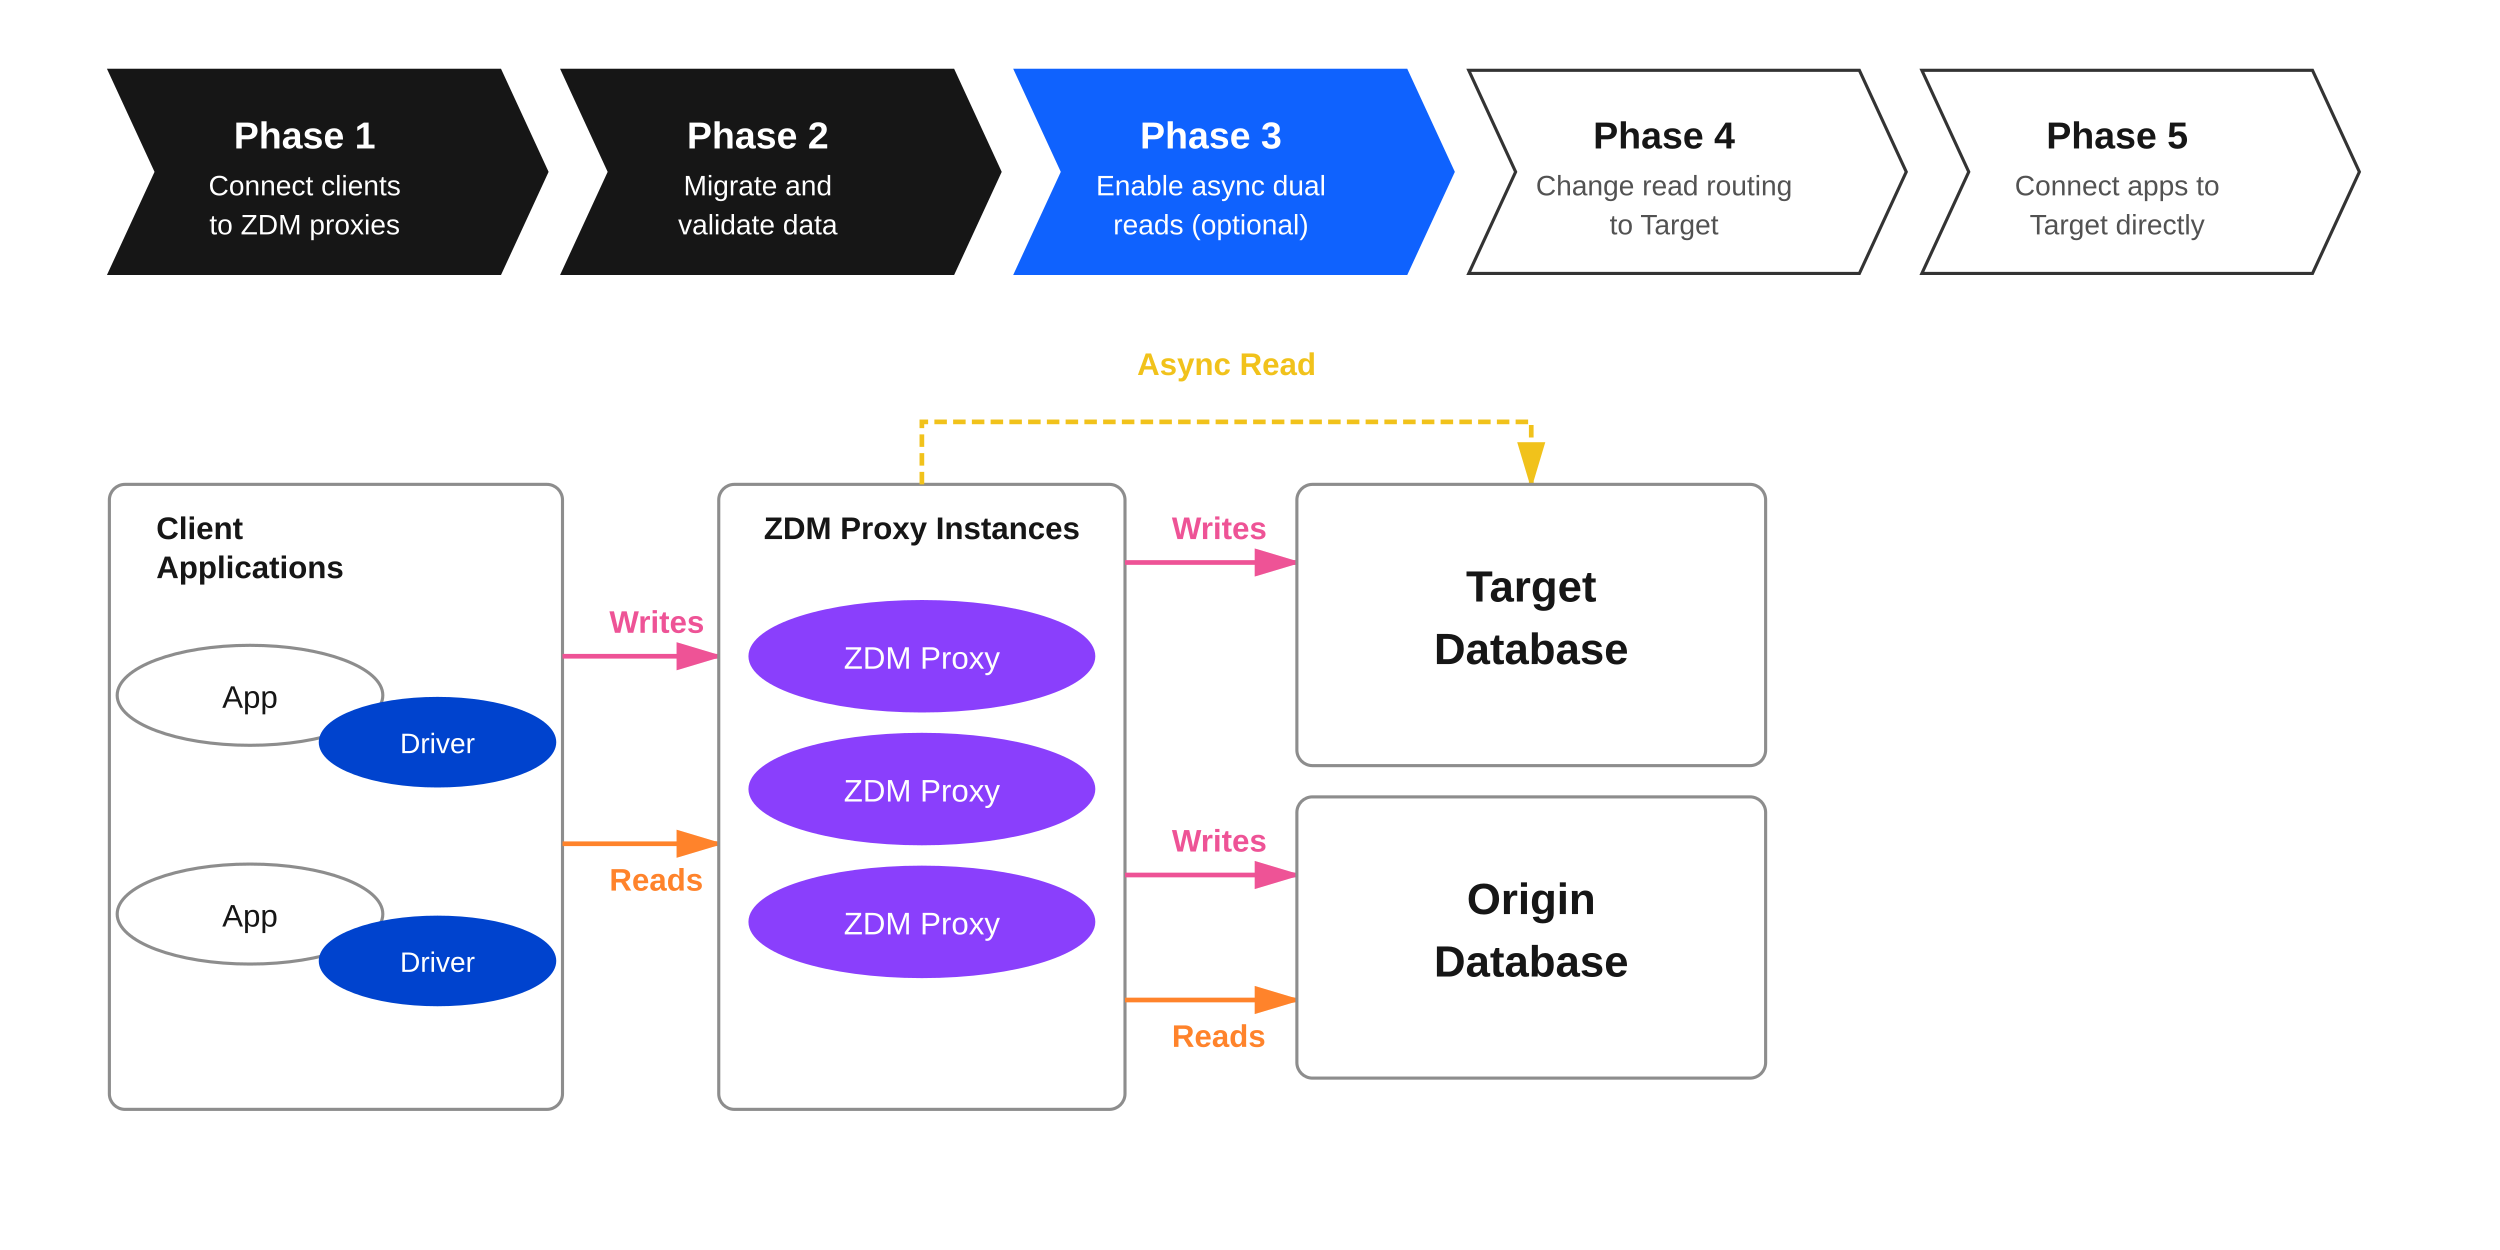
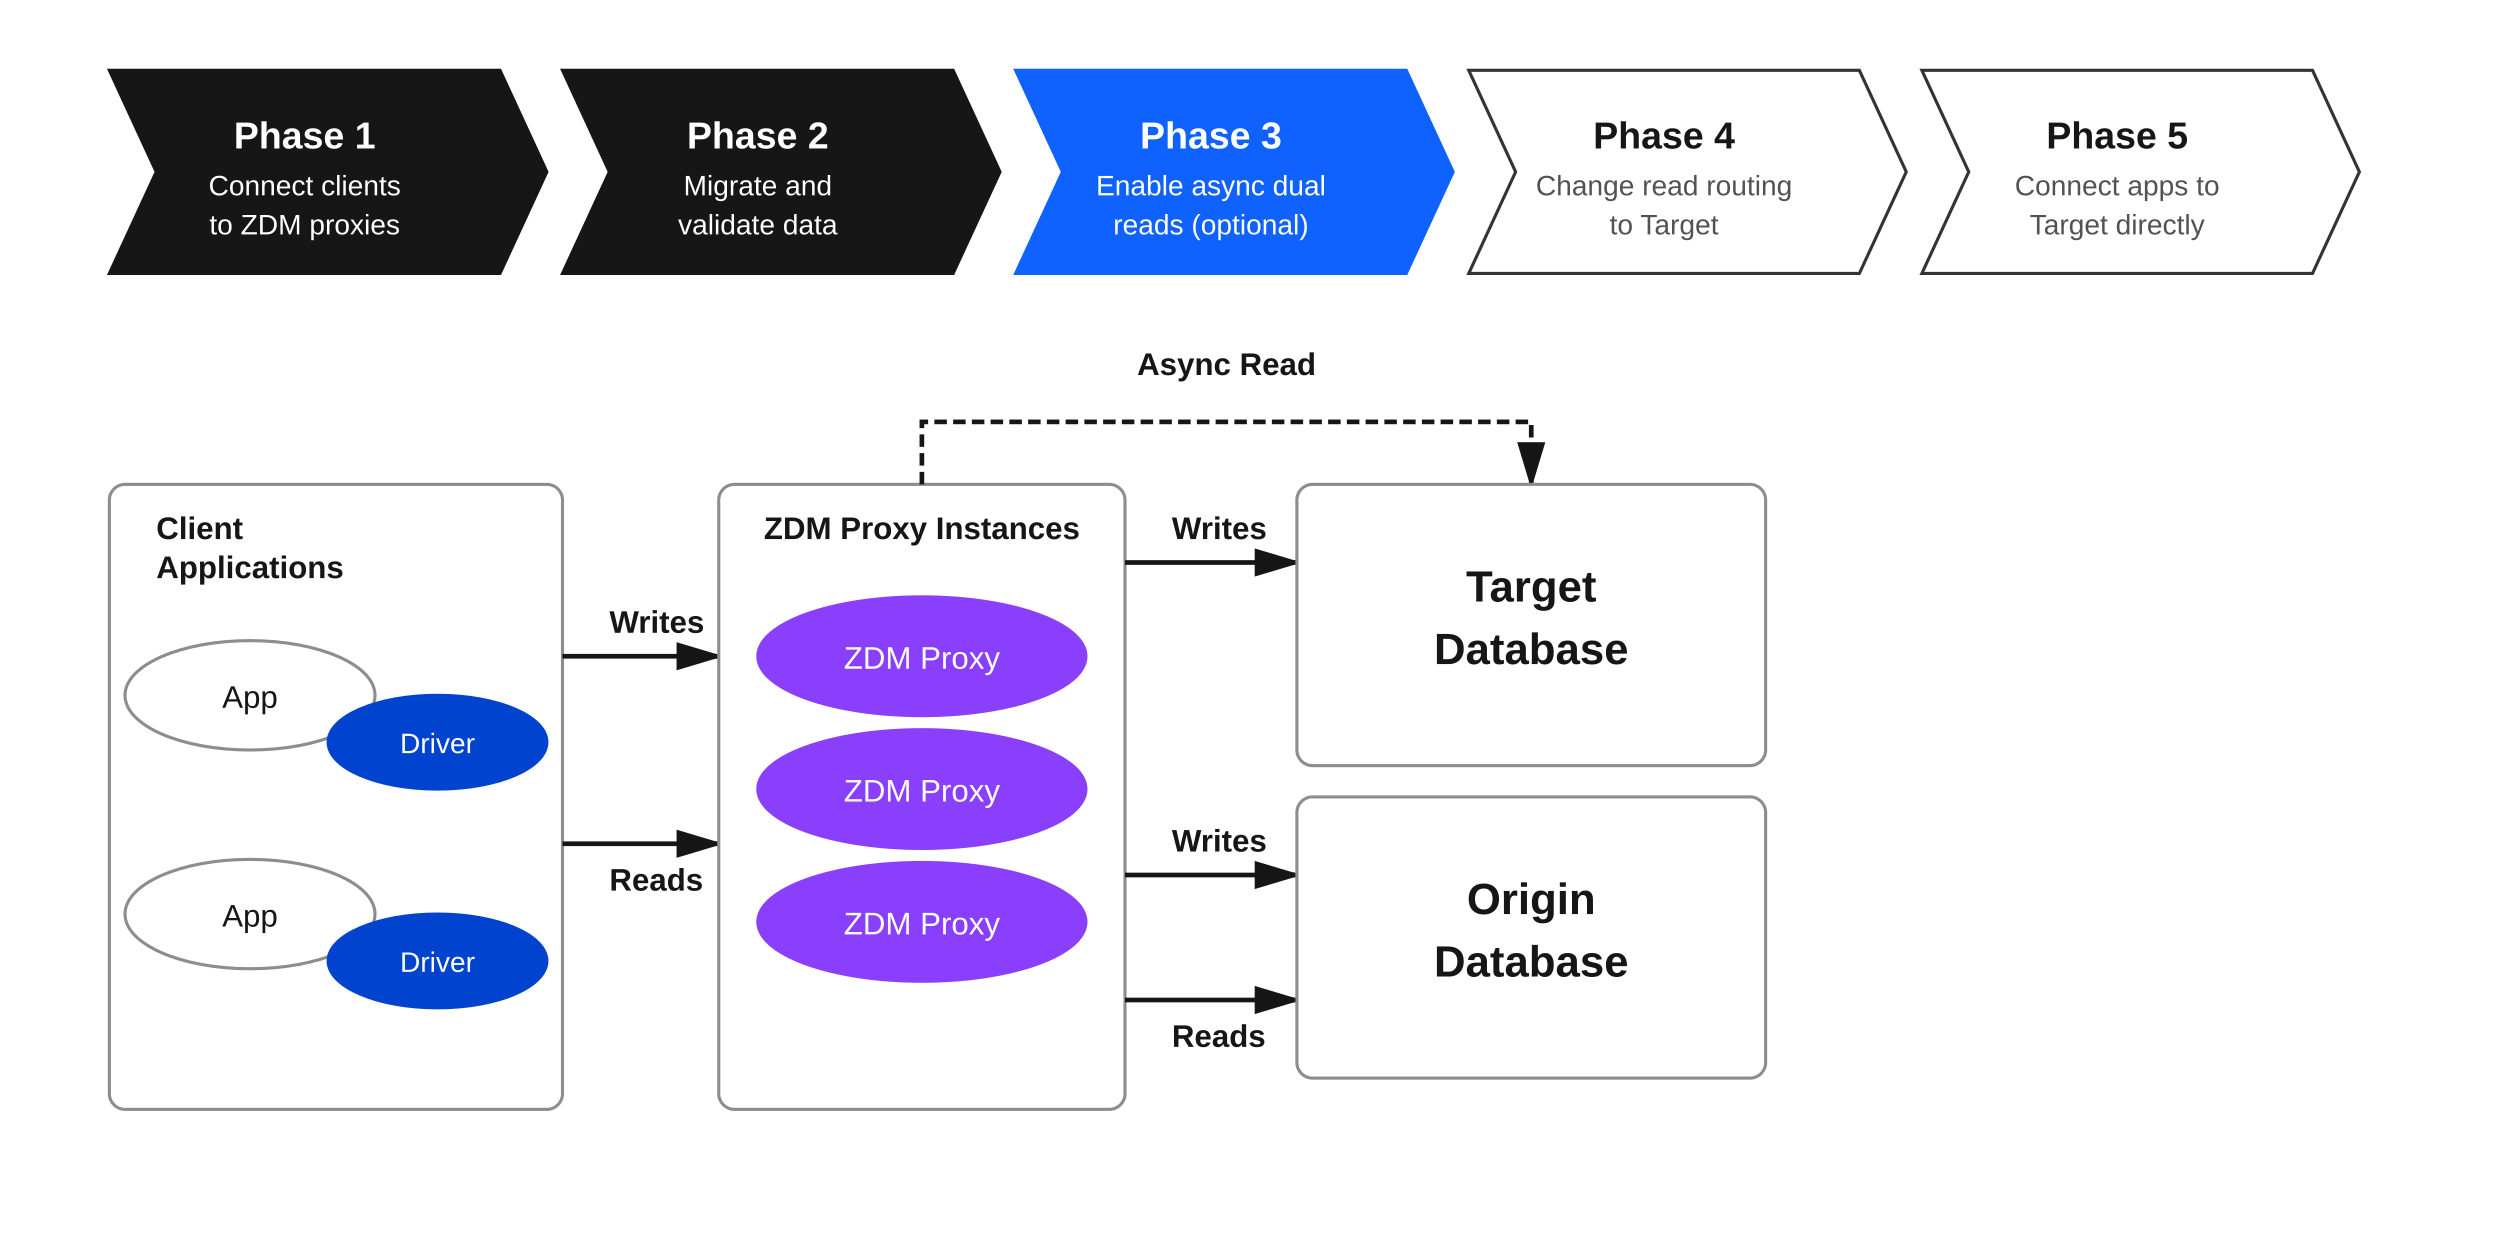
<svg xmlns="http://www.w3.org/2000/svg" viewBox="0 0 1600 800" width="1600" height="800">
  <rect width="1600" height="800" fill="#ffffff" />
  <defs>
    <style>
      .phase-box { fill: white; stroke: #333; stroke-width: 2; }
      .phase-box-complete { fill: #161616; stroke: #161616; stroke-width: 2; }
      .phase-box-active { fill: #0f62fe; stroke: #0f62fe; stroke-width: 2; }
      .phase-text { font-family: 'IBM Plex Sans', Arial, sans-serif; font-size: 24px; font-weight: bold; fill: #161616; }
      .phase-text-white { font-family: 'IBM Plex Sans', Arial, sans-serif; font-size: 24px; font-weight: bold; fill: white; }
      .phase-desc { font-family: 'IBM Plex Sans', Arial, sans-serif; font-size: 18px; fill: #525252; }
      .phase-desc-white { font-family: 'IBM Plex Sans', Arial, sans-serif; font-size: 18px; fill: white; }
      .box { fill: white; stroke: #8d8d8d; stroke-width: 2; rx: 10; }
      .app-box { fill: white; stroke: #8d8d8d; stroke-width: 2; }
      .driver-box { fill: #0043ce; stroke: #0043ce; stroke-width: 2; }
      .proxy-box { fill: #8a3ffc; stroke: #8a3ffc; stroke-width: 2; }
      .label-text { font-family: 'IBM Plex Sans', Arial, sans-serif; font-size: 20px; fill: #161616; }
      .driver-text { font-family: 'IBM Plex Sans', Arial, sans-serif; font-size: 18px; fill: white; }
      .proxy-text { font-family: 'IBM Plex Sans', Arial, sans-serif; font-size: 20px; fill: white; }
      .arrow { stroke-width: 3; fill: none; }
-       .arrow-writes { stroke: #ee5396; marker-end: url(#arrowhead-writes); }
-       .arrow-reads { stroke: #ff832b; marker-end: url(#arrowhead-reads); }
-       .arrow-async { stroke: #f1c21b; stroke-dasharray: 8,4; marker-end: url(#arrowhead-async); }
+       .arrow-writes { stroke: #161616; marker-end: url(#arrowhead-writes); }
+       .arrow-reads { stroke: #161616; marker-end: url(#arrowhead-reads); }
+       .arrow-async { stroke: #161616; stroke-dasharray: 8,4; marker-end: url(#arrowhead-async); }
      .arrow-label { font-family: 'IBM Plex Sans', Arial, sans-serif; font-size: 20px; font-weight: 600; }
-       .writes-label { fill: #ee5396; }
-       .reads-label { fill: #ff832b; }
-       .async-label { fill: #f1c21b; }
+       .writes-label { fill: #161616; }
+       .reads-label { fill: #161616; }
+       .async-label { fill: #161616; }
      .db-text { font-family: 'IBM Plex Sans', Arial, sans-serif; font-size: 28px; font-weight: bold; fill: #161616; }
    </style>
    <marker id="arrowhead-writes" markerWidth="10" markerHeight="10" refX="9" refY="3" orient="auto">
-       <polygon points="0 0, 10 3, 0 6" fill="#ee5396" />
+       <polygon points="0 0, 10 3, 0 6" fill="#161616" />
    </marker>
    <marker id="arrowhead-reads" markerWidth="10" markerHeight="10" refX="9" refY="3" orient="auto">
-       <polygon points="0 0, 10 3, 0 6" fill="#ff832b" />
+       <polygon points="0 0, 10 3, 0 6" fill="#161616" />
    </marker>
    <marker id="arrowhead-async" markerWidth="10" markerHeight="10" refX="9" refY="3" orient="auto">
-       <polygon points="0 0, 10 3, 0 6" fill="#f1c21b" />
+       <polygon points="0 0, 10 3, 0 6" fill="#161616" />
    </marker>
  </defs>
  <g id="phases">
    <polygon class="phase-box-complete" points="70,45 320,45 350,110 320,175 70,175 100,110" />
    <text class="phase-text-white" x="195" y="95" text-anchor="middle">Phase 1</text>
    <text class="phase-desc-white" x="195" y="125" text-anchor="middle">Connect clients</text>
    <text class="phase-desc-white" x="195" y="150" text-anchor="middle">to ZDM proxies</text>
    <polygon class="phase-box-complete" points="360,45 610,45 640,110 610,175 360,175 390,110" />
    <text class="phase-text-white" x="485" y="95" text-anchor="middle">Phase 2</text>
    <text class="phase-desc-white" x="485" y="125" text-anchor="middle">Migrate and</text>
    <text class="phase-desc-white" x="485" y="150" text-anchor="middle">validate data</text>
    <polygon class="phase-box-active" points="650,45 900,45 930,110 900,175 650,175 680,110" />
    <text class="phase-text-white" x="775" y="95" text-anchor="middle">Phase 3</text>
    <text class="phase-desc-white" x="775" y="125" text-anchor="middle">Enable async dual</text>
    <text class="phase-desc-white" x="775" y="150" text-anchor="middle">reads (optional)</text>
    <polygon class="phase-box" points="940,45 1190,45 1220,110 1190,175 940,175 970,110" />
    <text class="phase-text" x="1065" y="95" text-anchor="middle">Phase 4</text>
    <text class="phase-desc" x="1065" y="125" text-anchor="middle">Change read routing</text>
    <text class="phase-desc" x="1065" y="150" text-anchor="middle">to Target</text>
    <polygon class="phase-box" points="1230,45 1480,45 1510,110 1480,175 1230,175 1260,110" />
    <text class="phase-text" x="1355" y="95" text-anchor="middle">Phase 5</text>
    <text class="phase-desc" x="1355" y="125" text-anchor="middle">Connect apps to</text>
    <text class="phase-desc" x="1355" y="150" text-anchor="middle">Target directly</text>
  </g>
  <text class="arrow-label async-label" x="785" y="240" text-anchor="middle">Async Read</text>
  <rect class="box" x="70" y="310" width="290" height="400" />
  <text class="label-text" x="100" y="345" font-weight="bold">Client</text>
  <text class="label-text" x="100" y="370" font-weight="bold">Applications</text>
-   <ellipse class="app-box" cx="160" cy="445" rx="85" ry="32" />
+   <ellipse class="app-box" cx="160" cy="445" rx="80" ry="35" />
  <text class="label-text" x="160" y="453" text-anchor="middle">App</text>
-   <ellipse class="driver-box" cx="280" cy="475" rx="75" ry="28" />
+   <ellipse class="driver-box" cx="280" cy="475" rx="70" ry="30" />
  <text class="driver-text" x="280" y="482" text-anchor="middle">Driver</text>
-   <ellipse class="app-box" cx="160" cy="585" rx="85" ry="32" />
+   <ellipse class="app-box" cx="160" cy="585" rx="80" ry="35" />
  <text class="label-text" x="160" y="593" text-anchor="middle">App</text>
-   <ellipse class="driver-box" cx="280" cy="615" rx="75" ry="28" />
+   <ellipse class="driver-box" cx="280" cy="615" rx="70" ry="30" />
  <text class="driver-text" x="280" y="622" text-anchor="middle">Driver</text>
  <line class="arrow arrow-writes" x1="360" y1="420" x2="460" y2="420" />
  <text class="arrow-label writes-label" x="390" y="405">Writes</text>
  <line class="arrow arrow-reads" x1="360" y1="540" x2="460" y2="540" />
  <text class="arrow-label reads-label" x="390" y="570">Reads</text>
  <rect class="box" x="460" y="310" width="260" height="400" />
  <text class="label-text" x="590" y="345" text-anchor="middle" font-weight="bold">ZDM Proxy Instances</text>
-   <ellipse class="proxy-box" cx="590" cy="420" rx="110" ry="35" />
+   <ellipse class="proxy-box" cx="590" cy="420" rx="105" ry="38" />
  <text class="proxy-text" x="590" y="428" text-anchor="middle">ZDM Proxy</text>
-   <ellipse class="proxy-box" cx="590" cy="505" rx="110" ry="35" />
+   <ellipse class="proxy-box" cx="590" cy="505" rx="105" ry="38" />
  <text class="proxy-text" x="590" y="513" text-anchor="middle">ZDM Proxy</text>
-   <ellipse class="proxy-box" cx="590" cy="590" rx="110" ry="35" />
+   <ellipse class="proxy-box" cx="590" cy="590" rx="105" ry="38" />
  <text class="proxy-text" x="590" y="598" text-anchor="middle">ZDM Proxy</text>
  <line class="arrow arrow-writes" x1="720" y1="360" x2="830" y2="360" />
  <text class="arrow-label writes-label" x="750" y="345">Writes</text>
  <polyline class="arrow arrow-async" points="590,310 590,270 980,270 980,310" fill="none" />
  <line class="arrow arrow-writes" x1="720" y1="560" x2="830" y2="560" />
  <text class="arrow-label writes-label" x="750" y="545">Writes</text>
  <line class="arrow arrow-reads" x1="720" y1="640" x2="830" y2="640" />
  <text class="arrow-label reads-label" x="750" y="670">Reads</text>
  <rect class="box" x="830" y="310" width="300" height="180" />
  <text class="db-text" x="980" y="385" text-anchor="middle">Target</text>
  <text class="db-text" x="980" y="425" text-anchor="middle">Database</text>
  <rect class="box" x="830" y="510" width="300" height="180" />
  <text class="db-text" x="980" y="585" text-anchor="middle">Origin</text>
  <text class="db-text" x="980" y="625" text-anchor="middle">Database</text>
</svg>
